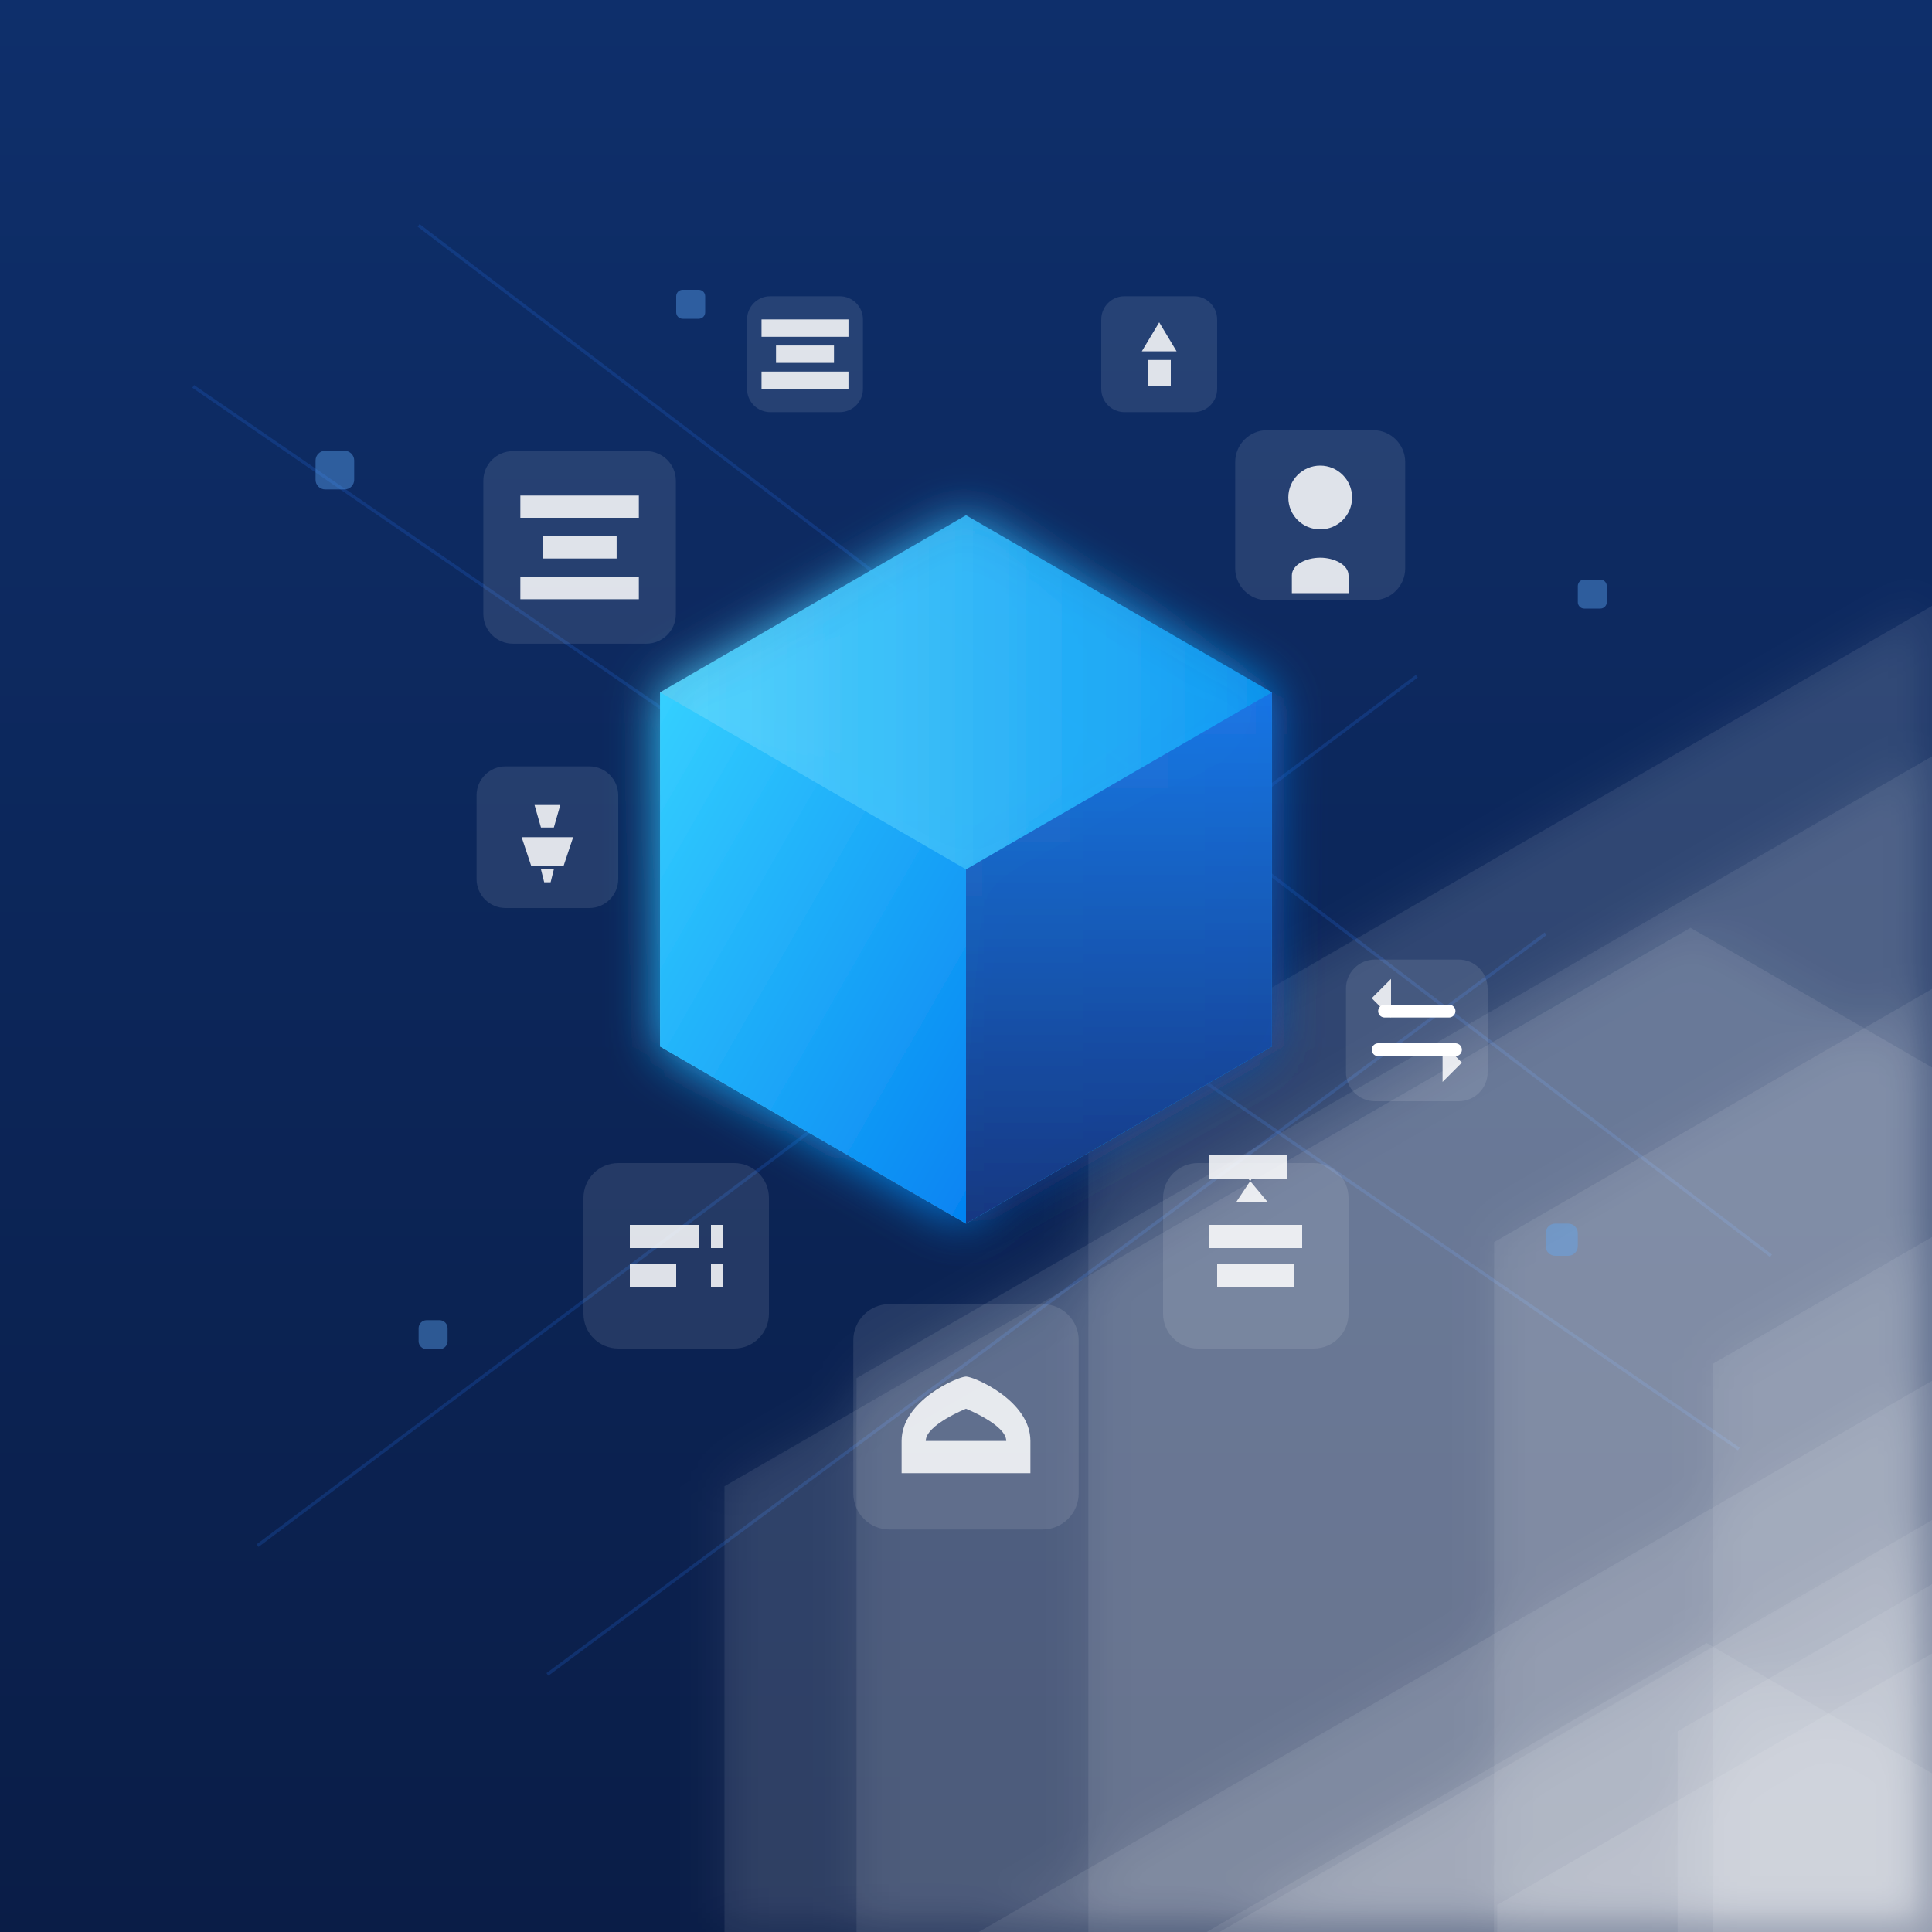
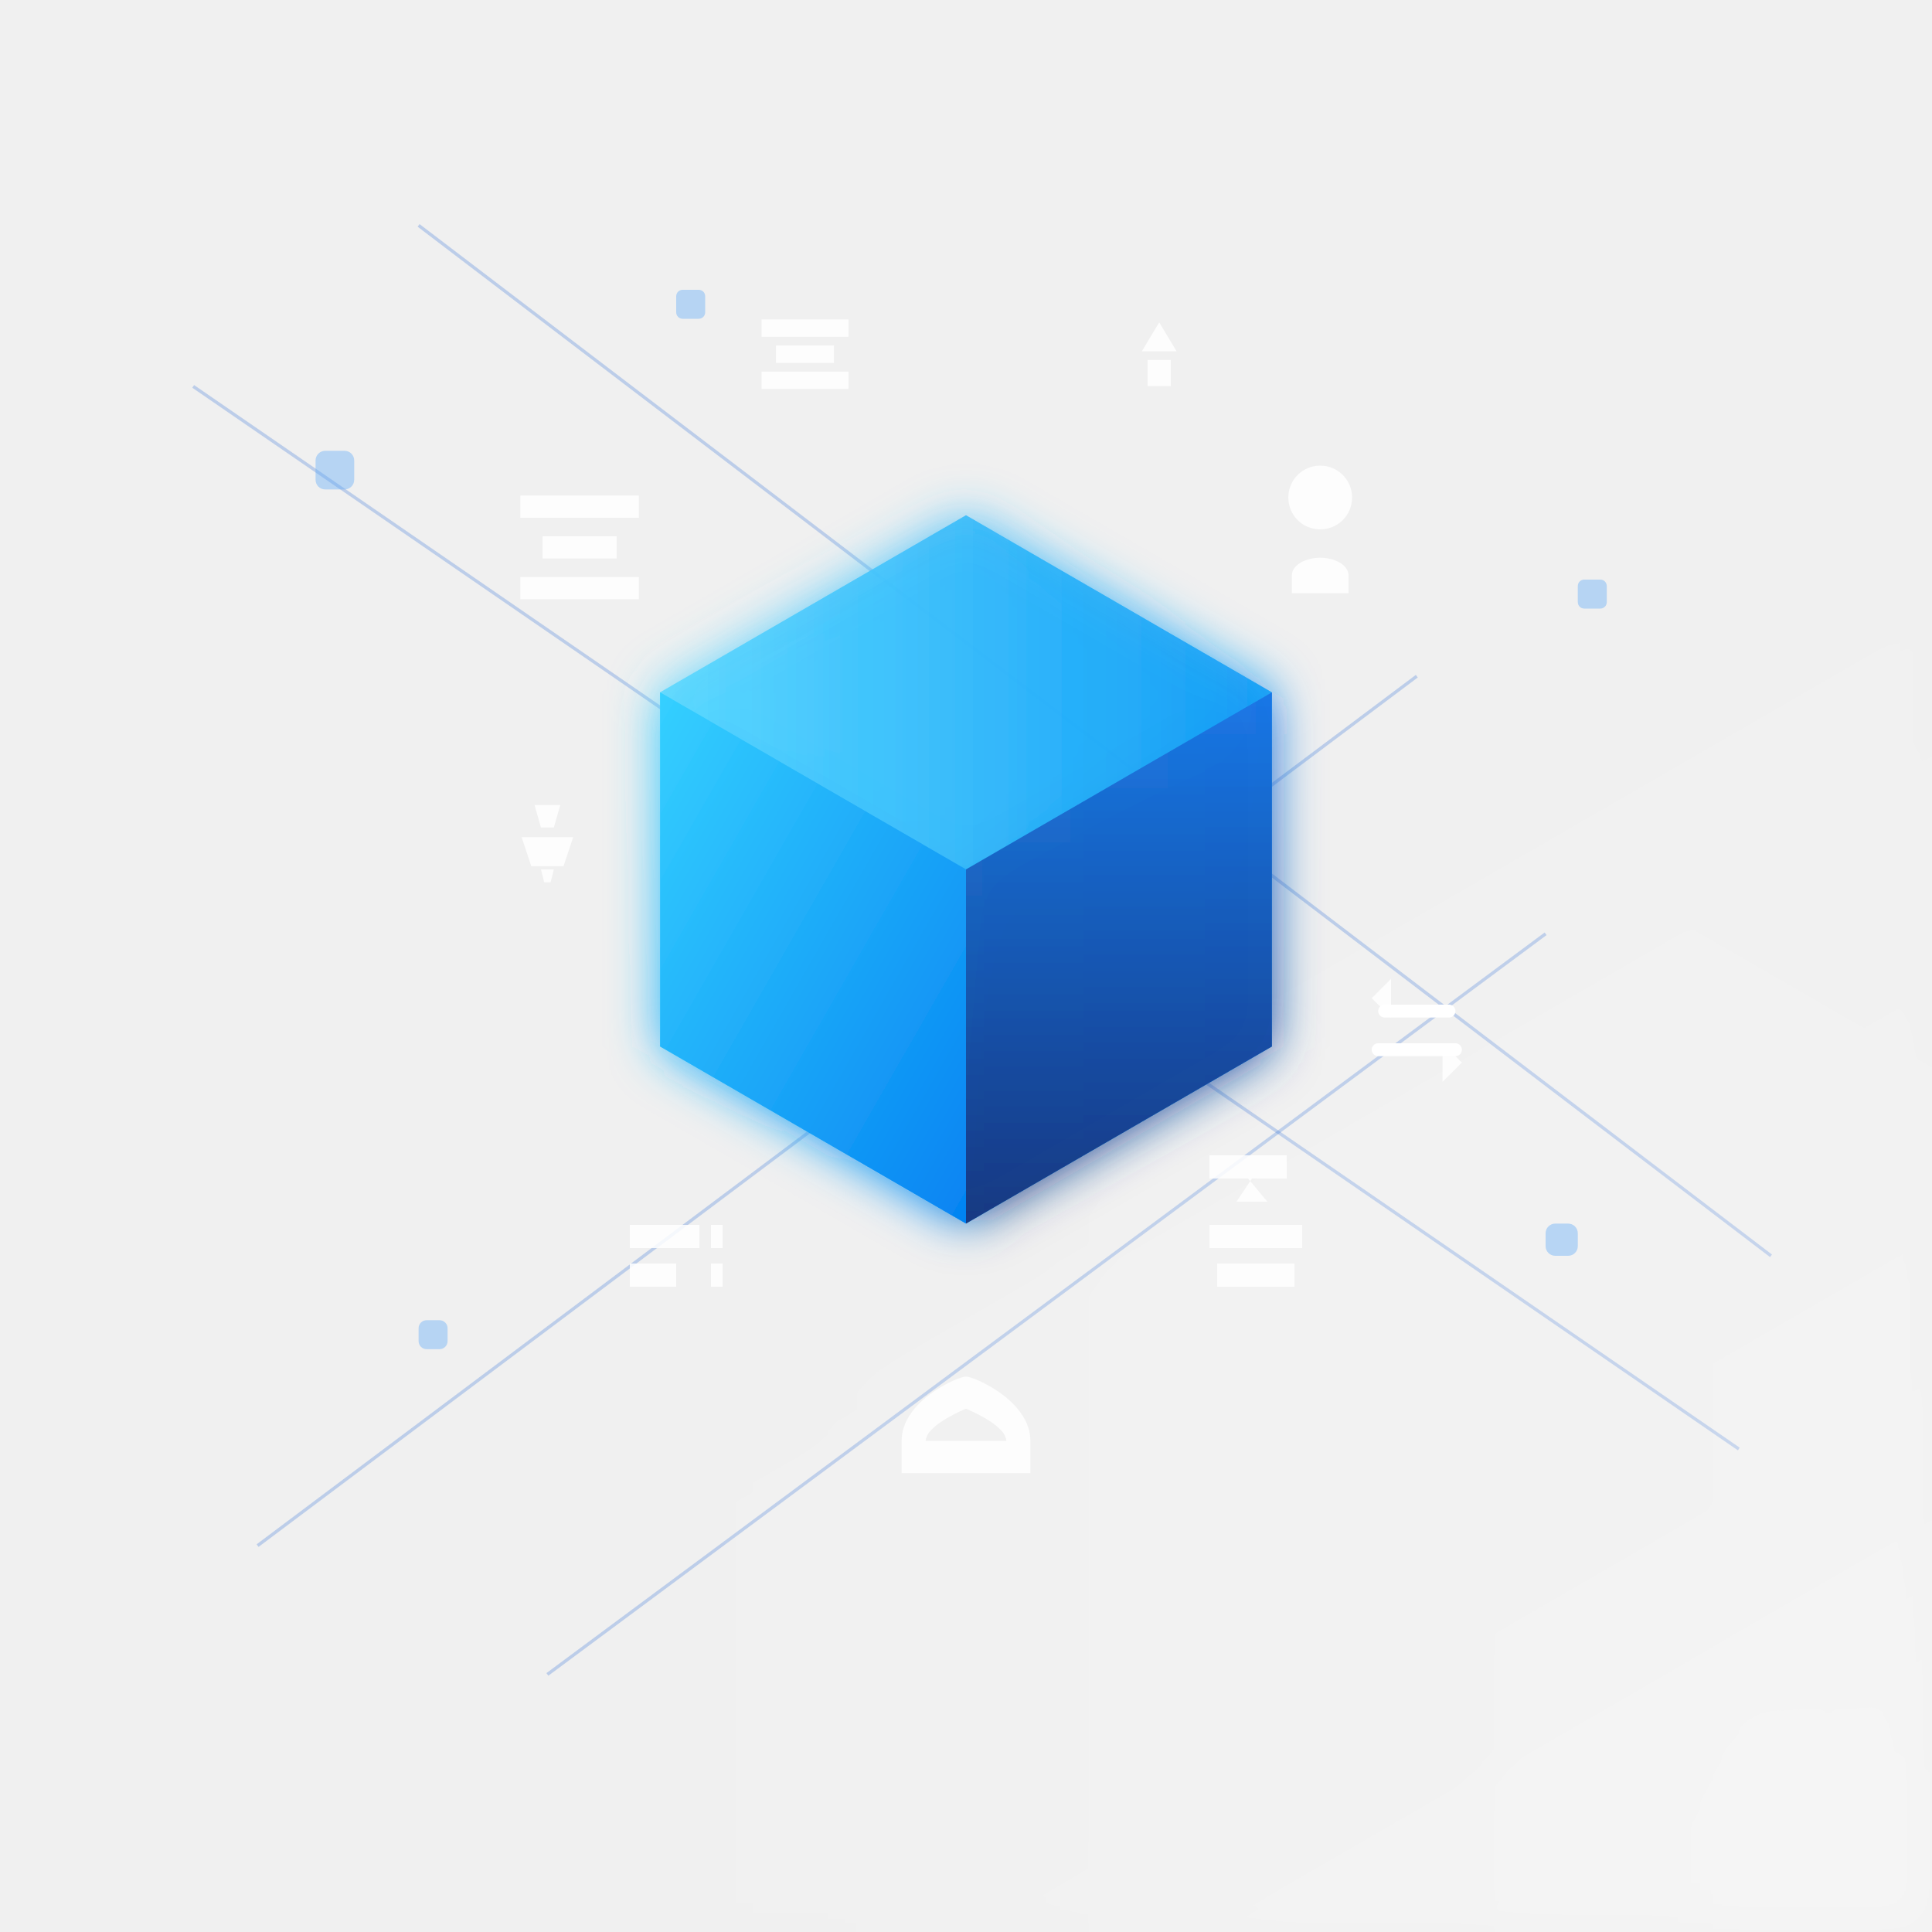
<svg xmlns="http://www.w3.org/2000/svg" width="1200" height="1200" viewBox="0 0 1200 1200" role="img" aria-labelledby="title desc">
  <defs>
    <linearGradient id="bgGradient" x1="0" y1="0" x2="0" y2="1">
      <stop offset="0" stop-color="#0E2F6B" />
      <stop offset="1" stop-color="#0A1D47" />
    </linearGradient>
    <linearGradient id="cubeCore" x1="0" y1="0" x2="1" y2="1">
      <stop offset="0" stop-color="#35D0FF" />
      <stop offset="1" stop-color="#0583F2" />
    </linearGradient>
    <linearGradient id="cubeSide" x1="0" y1="0" x2="0" y2="1">
      <stop offset="0" stop-color="#1B74E4" stop-opacity="0.9" />
      <stop offset="1" stop-color="#102A75" stop-opacity="0.9" />
    </linearGradient>
    <linearGradient id="cubeTop" x1="0" y1="0" x2="1" y2="0">
      <stop offset="0" stop-color="#5AD8FF" stop-opacity="0.92" />
      <stop offset="1" stop-color="#0F9CF7" stop-opacity="0.92" />
    </linearGradient>
    <filter id="softGlow" x="-50%" y="-50%" width="200%" height="200%">
      <feGaussianBlur in="SourceGraphic" stdDeviation="15" result="blur" />
      <feMerge>
        <feMergeNode in="blur" />
        <feMergeNode in="SourceGraphic" />
      </feMerge>
    </filter>
    <symbol id="cube" viewBox="-80 -80 160 160">
-       <polygon points="0,-74 64,-37 64,37 0,74 -64,37 -64,-37" fill="#ffffff" opacity="0.08" />
+       <polygon points="0,-74 64,-37 64,37 0,74 -64,37 -64,-37" fill="#ffffff" opacity="0.02" />
    </symbol>
  </defs>
-   <rect width="1200" height="1200" fill="url(#bgGradient)" />
+   <rect width="1200" height="1200" fill="none" />
  <g stroke="#2265D6" stroke-opacity="0.25" stroke-width="2">
    <path d="M120 240L1080 900" />
    <path d="M260 140L1100 780" />
    <path d="M160 960L880 420" />
    <path d="M340 1040L960 580" />
  </g>
  <g fill="none" filter="url(#softGlow)">
    <use href="#cube" transform="translate(340 340) scale(1.6)" />
    <use href="#cube" transform="translate(520 260) scale(1.3)" />
    <use href="#cube" transform="translate(760 320) scale(1.4)" />
    <use href="#cube" transform="translate(920 460) scale(1.2)" />
    <use href="#cube" transform="translate(300 520) scale(1.25)" />
    <use href="#cube" transform="translate(880 640) scale(1.35)" />
    <use href="#cube" transform="translate(420 760) scale(1.4)" />
    <use href="#cube" transform="translate(600 860) scale(1.1)" />
    <use href="#cube" transform="translate(780 780) scale(1.25)" />
    <use href="#cube" transform="translate(520 980) scale(0.9)" />
  </g>
  <g transform="translate(600 540)" filter="url(#softGlow)">
    <polygon points="0,-220 190,-110 190,110 0,220 -190,110 -190,-110" fill="url(#cubeTop)" opacity="0.95" />
    <polygon points="0,220 -190,110 -190,-110 0,0" fill="url(#cubeCore)" />
    <polygon points="0,220 190,110 190,-110 0,0" fill="url(#cubeSide)" />
  </g>
  <g fill="#FFFFFF" fill-opacity="0.85">
    <g transform="translate(360 340) scale(1.15)">
-       <rect x="-52" y="-52" width="104" height="104" rx="16" fill="#ffffff" opacity="0.12" />
+       <rect x="-52" y="-52" width="104" height="104" rx="16" fill="#ffffff" opacity="0" />
      <path d="M-20 -6H20V6H-20zM-32 -28H32V-16H-32zM-32 16H32V28H-32z" />
    </g>
    <g transform="translate(820 320) scale(1.1)">
-       <rect x="-48" y="-48" width="96" height="96" rx="18" fill="#ffffff" opacity="0.12" />
+       <rect x="-48" y="-48" width="96" height="96" rx="18" fill="#ffffff" opacity="0" />
      <path d="M0 -28a18 18 0 0 1 18 18c0 10-8 18-18 18s-18-8-18-18a18 18 0 0 1 18-18zm0 52c8 0 16 4 16 10v10H-16v-10c0-6 8-10 16-10z" />
    </g>
    <g transform="translate(420 780) scale(1.2)">
-       <rect x="-48" y="-48" width="96" height="96" rx="18" fill="#ffffff" opacity="0.12" />
+       <rect x="-48" y="-48" width="96" height="96" rx="18" fill="#ffffff" opacity="0" />
      <path d="M-24 -16H12V-4H-24zM-24 4H0V16H-24zM18 -16H24V-4H18zM18 4H24V16H18z" />
    </g>
    <g transform="translate(780 780) scale(1.2)">
-       <rect x="-48" y="-48" width="96" height="96" rx="18" fill="#ffffff" opacity="0.12" />
+       <rect x="-48" y="-48" width="96" height="96" rx="18" fill="#ffffff" opacity="0" />
      <path d="M-24 -16H24V-4H-24zM-20 4H20V16H-20z" />
      <path d="M-10 -28L-2 -40H-24V-52H16V-40H-4L6 -28H-10z" />
    </g>
    <g transform="translate(600 880) scale(1.25)">
-       <rect x="-56" y="-56" width="112" height="112" rx="18" fill="#ffffff" opacity="0.12" />
+       <rect x="-56" y="-56" width="112" height="112" rx="18" fill="#ffffff" opacity="0" />
      <path d="M-32 12c0-20 28-32 32-32s32 12 32 32v16H-32zM-20 12h40c0-8-20-16-20-16s-20 8-20 16z" />
    </g>
    <g transform="translate(720 220) scale(0.9)">
-       <rect x="-40" y="-40" width="80" height="80" rx="16" fill="#ffffff" opacity="0.12" />
+       <rect x="-40" y="-40" width="80" height="80" rx="16" fill="#ffffff" opacity="0" />
      <path d="M0 -22l12 20h-24zM-8 4h16v18h-16z" />
    </g>
    <g transform="translate(500 220) scale(0.9)">
-       <rect x="-40" y="-40" width="80" height="80" rx="16" fill="#ffffff" opacity="0.12" />
+       <rect x="-40" y="-40" width="80" height="80" rx="16" fill="#ffffff" opacity="0" />
      <path d="M-20 -6H20V6H-20zM-30 -24H30V-12H-30zM-30 12H30V24H-30z" />
    </g>
    <g transform="translate(340 520) scale(1)">
-       <rect x="-44" y="-44" width="88" height="88" rx="18" fill="#ffffff" opacity="0.12" />
+       <rect x="-44" y="-44" width="88" height="88" rx="18" fill="#ffffff" opacity="0" />
      <path d="M-8 -20h16l-4 14h-8zM-16 0h32l-6 18h-20zM-4 20h8l-2 8H-2z" />
    </g>
    <g transform="translate(880 640) scale(1)">
-       <rect x="-44" y="-44" width="88" height="88" rx="18" fill="#ffffff" opacity="0.12" />
+       <rect x="-44" y="-44" width="88" height="88" rx="18" fill="#ffffff" opacity="0" />
      <path d="M-20 -12h40M-24 12h48" stroke="#FFFFFF" stroke-width="8" stroke-linecap="round" />
      <path d="M-28 -20l12 -12v24zM28 20l-12 12v-24z" />
    </g>
  </g>
  <g fill="#5EA9F8" opacity="0.4">
    <rect x="196" y="280" width="24" height="24" rx="6" />
    <rect x="980" y="360" width="18" height="18" rx="4" />
    <rect x="260" y="820" width="18" height="18" rx="5" />
    <rect x="960" y="760" width="20" height="20" rx="6" />
    <rect x="420" y="180" width="18" height="18" rx="4" />
  </g>
</svg>
